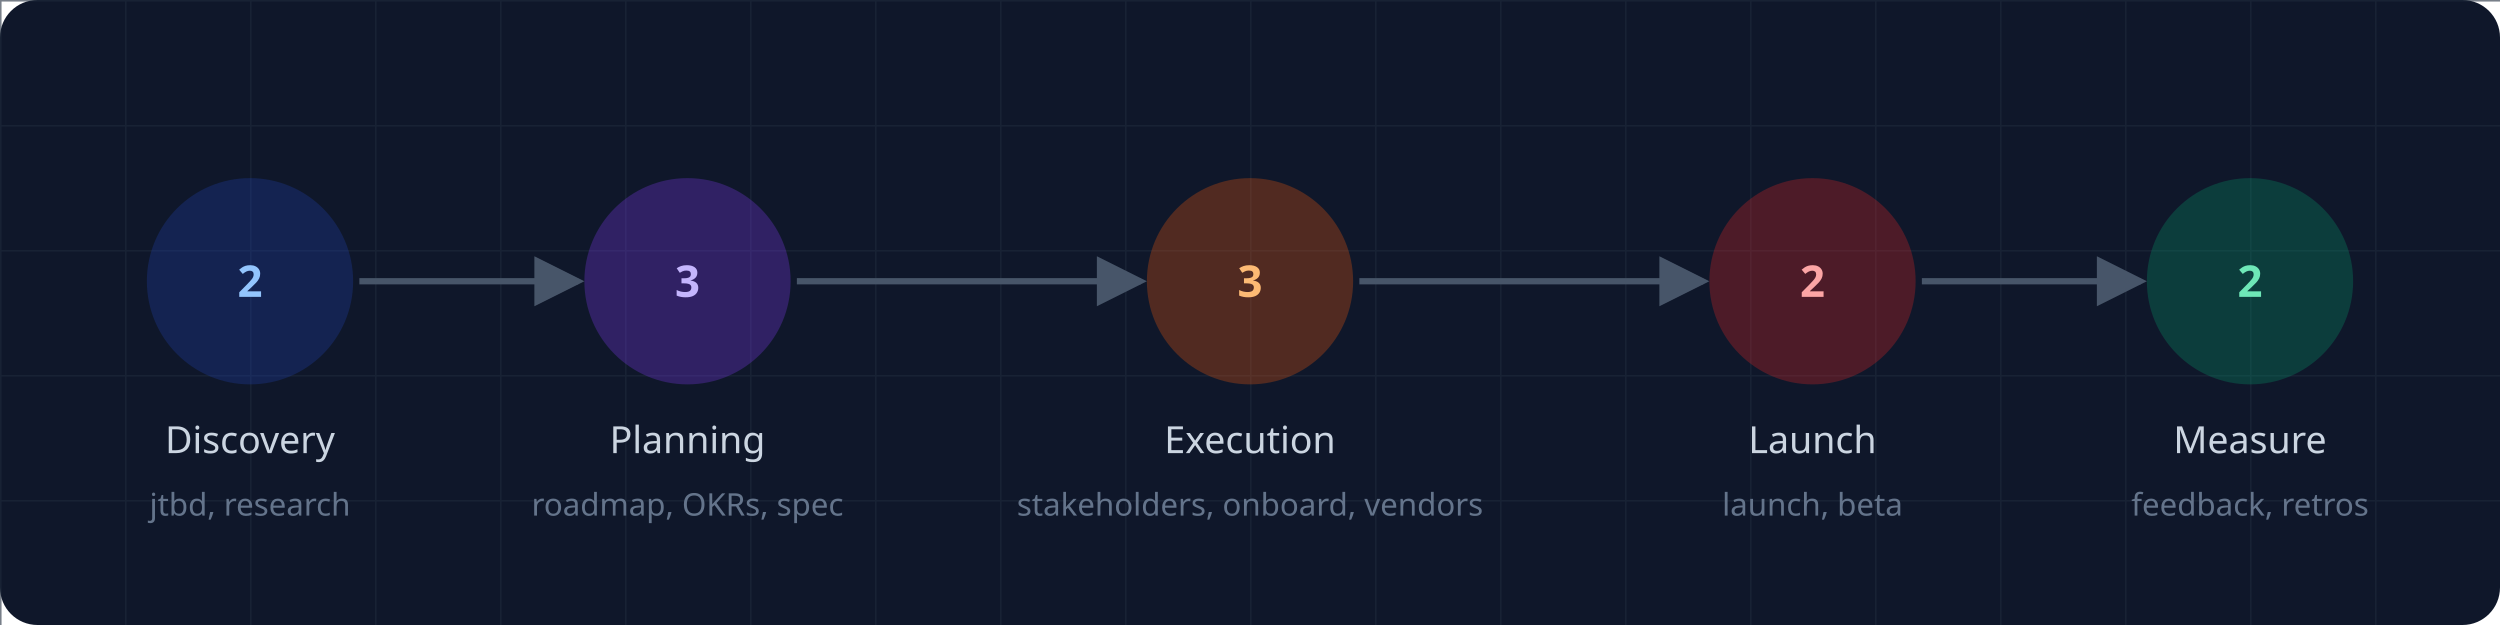
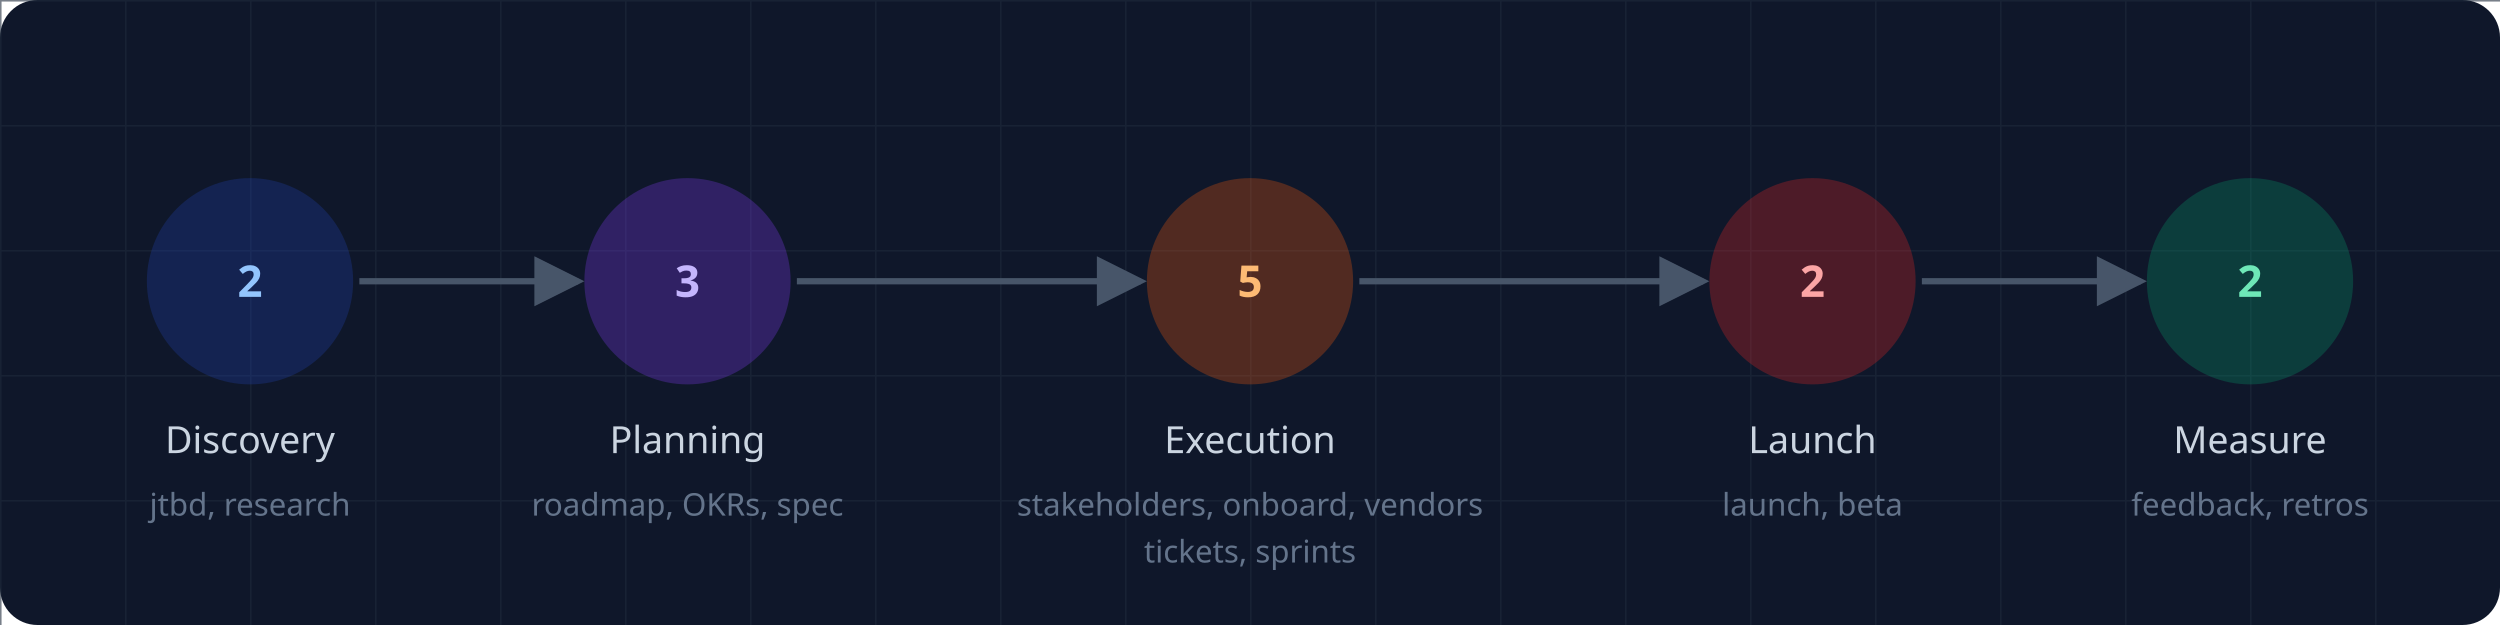
<svg xmlns="http://www.w3.org/2000/svg" viewBox="0 0 800 200" width="800" height="200">
  <rect width="800" height="200" fill="#0f172a" rx="12" />
  <defs>
    <pattern id="wfgrid" width="40" height="40" patternUnits="userSpaceOnUse">
      <path d="M 40 0 L 0 0 0 40" fill="none" stroke="#1e293b" stroke-width="1" />
    </pattern>
    <marker id="arrowhead" markerWidth="8" markerHeight="8" refX="7" refY="4" orient="auto">
      <polygon points="0 0, 8 4, 0 8" fill="#475569" />
    </marker>
  </defs>
  <rect width="800" height="200" fill="url(#wfgrid)" opacity="0.6" />
  <line x1="115" y1="90" x2="185" y2="90" stroke="#475569" stroke-width="2" marker-end="url(#arrowhead)" />
  <line x1="255" y1="90" x2="365" y2="90" stroke="#475569" stroke-width="2" marker-end="url(#arrowhead)" />
  <line x1="435" y1="90" x2="545" y2="90" stroke="#475569" stroke-width="2" marker-end="url(#arrowhead)" />
  <line x1="615" y1="90" x2="685" y2="90" stroke="#475569" stroke-width="2" marker-end="url(#arrowhead)" />
  <circle cx="80" cy="90" r="32" fill="#1e40af" opacity="0.3" stroke="#1e40af" stroke-width="2" />
  <text x="80" y="95" text-anchor="middle" font-family="system-ui, sans-serif" font-size="14" font-weight="600" fill="#93c5fd">2</text>
  <text x="80" y="145" text-anchor="middle" font-family="system-ui, sans-serif" font-size="12" fill="#cbd5e1">Discovery</text>
  <text x="80" y="165" text-anchor="middle" font-family="system-ui, sans-serif" font-size="10" fill="#64748b">jtbd, research</text>
  <circle cx="220" cy="90" r="32" fill="#7c3aed" opacity="0.3" stroke="#7c3aed" stroke-width="2" />
  <text x="220" y="95" text-anchor="middle" font-family="system-ui, sans-serif" font-size="14" font-weight="600" fill="#c4b5fd">3</text>
  <text x="220" y="145" text-anchor="middle" font-family="system-ui, sans-serif" font-size="12" fill="#cbd5e1">Planning</text>
  <text x="220" y="165" text-anchor="middle" font-family="system-ui, sans-serif" font-size="10" fill="#64748b">roadmap, OKRs, spec</text>
  <circle cx="400" cy="90" r="32" fill="#ea580c" opacity="0.3" stroke="#ea580c" stroke-width="2" />
-   <text x="400" y="95" text-anchor="middle" font-family="system-ui, sans-serif" font-size="14" font-weight="600" fill="#fdba74">3</text>
+   <text x="400" y="95" text-anchor="middle" font-family="system-ui, sans-serif" font-size="14" font-weight="600" fill="#fdba74">5</text>
  <text x="400" y="145" text-anchor="middle" font-family="system-ui, sans-serif" font-size="12" fill="#cbd5e1">Execution</text>
  <text x="400" y="165" text-anchor="middle" font-family="system-ui, sans-serif" font-size="10" fill="#64748b">stakeholders, onboard, vendors</text>
+   <text x="400" y="180" text-anchor="middle" font-family="system-ui, sans-serif" font-size="10" fill="#64748b">tickets, sprints</text>
  <circle cx="580" cy="90" r="32" fill="#dc2626" opacity="0.3" stroke="#dc2626" stroke-width="2" />
  <text x="580" y="95" text-anchor="middle" font-family="system-ui, sans-serif" font-size="14" font-weight="600" fill="#fca5a5">2</text>
  <text x="580" y="145" text-anchor="middle" font-family="system-ui, sans-serif" font-size="12" fill="#cbd5e1">Launch</text>
  <text x="580" y="165" text-anchor="middle" font-family="system-ui, sans-serif" font-size="10" fill="#64748b">launch, beta</text>
  <circle cx="720" cy="90" r="32" fill="#059669" opacity="0.3" stroke="#059669" stroke-width="2" />
  <text x="720" y="95" text-anchor="middle" font-family="system-ui, sans-serif" font-size="14" font-weight="600" fill="#6ee7b7">2</text>
  <text x="720" y="145" text-anchor="middle" font-family="system-ui, sans-serif" font-size="12" fill="#cbd5e1">Measure</text>
  <text x="720" y="165" text-anchor="middle" font-family="system-ui, sans-serif" font-size="10" fill="#64748b">feedback, retros</text>
</svg>
